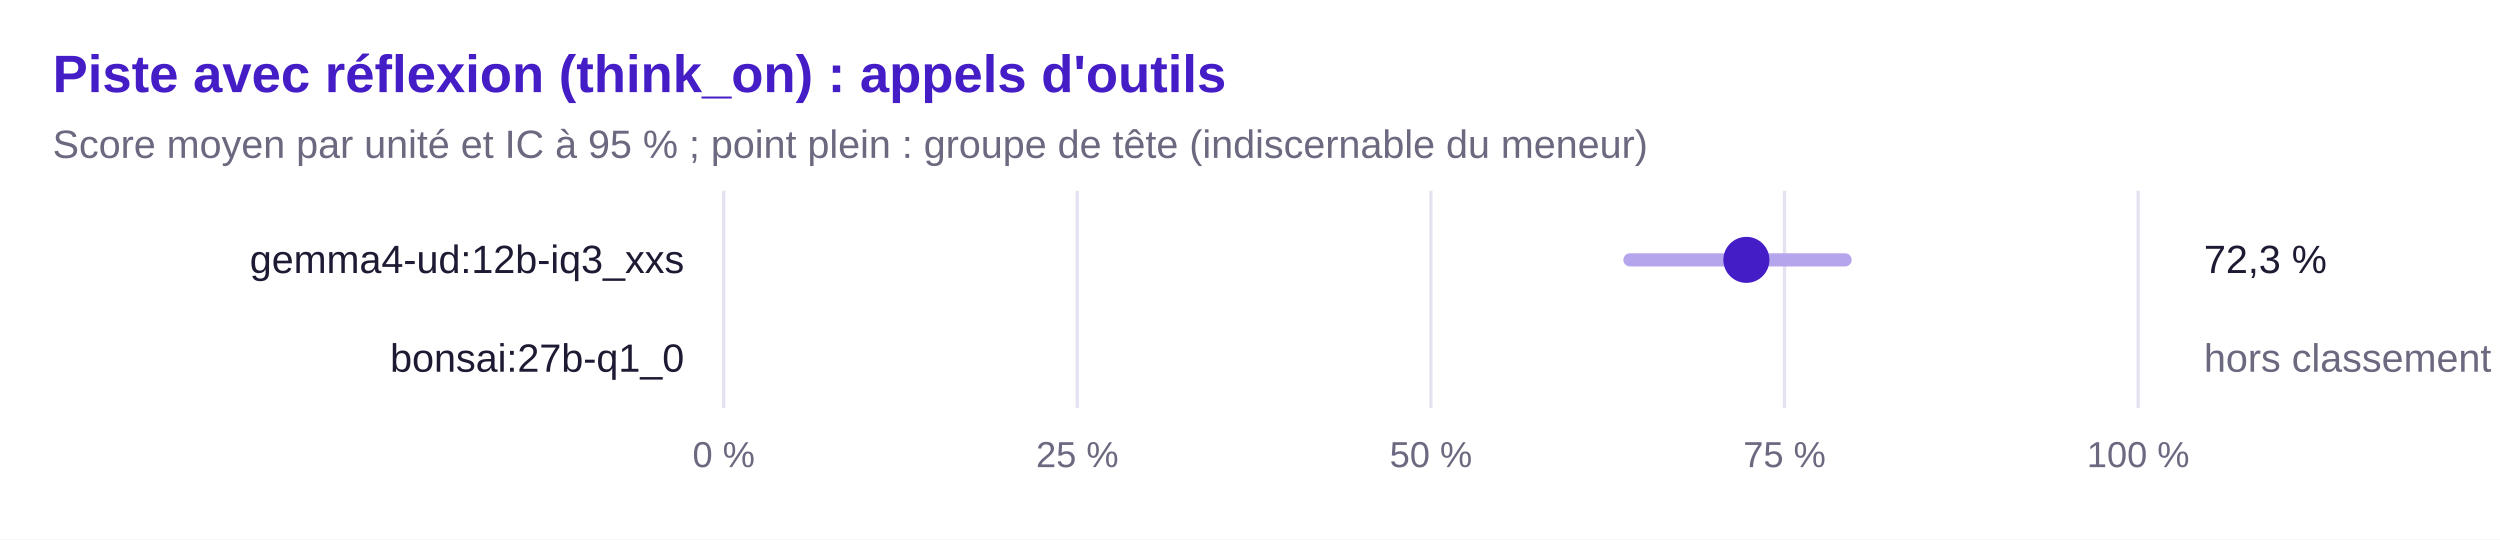
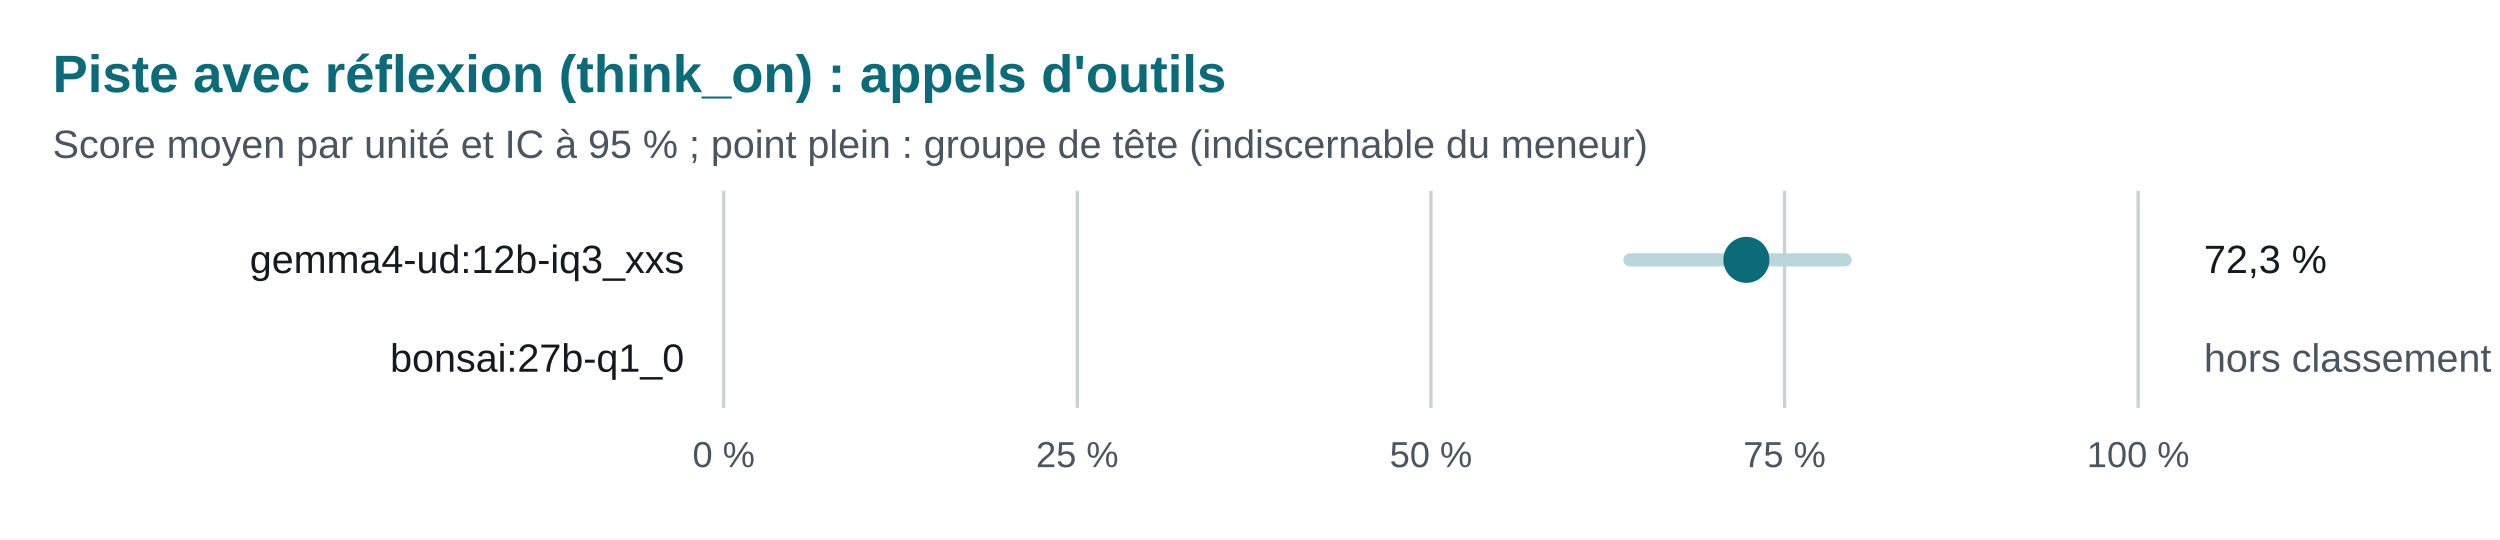
<svg xmlns="http://www.w3.org/2000/svg" width="760" height="164" viewBox="0 0 760 164" role="img" aria-label="Piste avec réflexion (think_on) : appels d'outils. gemma4-ud:12b-iq3_xxs : 72,3 % (IC à 95 % de 64,1 % à 79,3 %) ; bonsai:27b-q1_0 : hors classement.">
  <rect width="760" height="164" fill="#FFFFFF" />
-   <text x="16" y="28" font-family="Arial, Helvetica, sans-serif" font-size="16" font-weight="bold" fill="#451DC7">Piste avec réflexion (think_on) : appels d'outils</text>
-   <text x="16" y="48" font-family="Arial, Helvetica, sans-serif" font-size="12" fill="#6B6880">Score moyen par unité et IC à 95 % ; point plein : groupe de tête (indiscernable du meneur)</text>
-   <line x1="220.0" y1="58" x2="220.0" y2="124" stroke="#E4E1F0" stroke-width="1" />
-   <text x="220.0" y="142" font-family="Arial, Helvetica, sans-serif" font-size="11" fill="#6B6880" text-anchor="middle">0 %</text>
-   <line x1="327.5" y1="58" x2="327.5" y2="124" stroke="#E4E1F0" stroke-width="1" />
-   <text x="327.5" y="142" font-family="Arial, Helvetica, sans-serif" font-size="11" fill="#6B6880" text-anchor="middle">25 %</text>
-   <line x1="435.0" y1="58" x2="435.0" y2="124" stroke="#E4E1F0" stroke-width="1" />
-   <text x="435.0" y="142" font-family="Arial, Helvetica, sans-serif" font-size="11" fill="#6B6880" text-anchor="middle">50 %</text>
-   <line x1="542.5" y1="58" x2="542.5" y2="124" stroke="#E4E1F0" stroke-width="1" />
-   <text x="542.5" y="142" font-family="Arial, Helvetica, sans-serif" font-size="11" fill="#6B6880" text-anchor="middle">75 %</text>
-   <line x1="650.0" y1="58" x2="650.0" y2="124" stroke="#E4E1F0" stroke-width="1" />
-   <text x="650.0" y="142" font-family="Arial, Helvetica, sans-serif" font-size="11" fill="#6B6880" text-anchor="middle">100 %</text>
-   <text x="208" y="83.0" font-family="Arial, Helvetica, sans-serif" font-size="12" fill="#1F1A33" text-anchor="end">gemma4-ud:12b-iq3_xxs</text>
-   <line x1="495.5" y1="79.0" x2="560.9" y2="79.0" stroke="#B5A5EC" stroke-width="4" stroke-linecap="round" />
-   <circle cx="530.9" cy="79.0" r="6" fill="#451DC7" stroke="#451DC7" stroke-width="2" />
-   <text x="670" y="83.0" font-family="Arial, Helvetica, sans-serif" font-size="12" fill="#1F1A33">72,3 %</text>
-   <text x="208" y="113.0" font-family="Arial, Helvetica, sans-serif" font-size="12" fill="#1F1A33" text-anchor="end">bonsai:27b-q1_0</text>
-   <text x="670" y="113.0" font-family="Arial, Helvetica, sans-serif" font-size="12" fill="#6B6880">hors classement</text>
+   <text x="16" y="28" font-family="Arial, Helvetica, sans-serif" font-size="16" font-weight="bold" fill="#0B6B78">Piste avec réflexion (think_on) : appels d'outils</text>
+   <text x="16" y="48" font-family="Arial, Helvetica, sans-serif" font-size="12" fill="#4B5560">Score moyen par unité et IC à 95 % ; point plein : groupe de tête (indiscernable du meneur)</text>
+   <line x1="220.0" y1="58" x2="220.0" y2="124" stroke="#C9D1D3" stroke-width="1" />
+   <text x="220.0" y="142" font-family="Arial, Helvetica, sans-serif" font-size="11" fill="#4B5560" text-anchor="middle">0 %</text>
+   <line x1="327.5" y1="58" x2="327.5" y2="124" stroke="#C9D1D3" stroke-width="1" />
+   <text x="327.5" y="142" font-family="Arial, Helvetica, sans-serif" font-size="11" fill="#4B5560" text-anchor="middle">25 %</text>
+   <line x1="435.0" y1="58" x2="435.0" y2="124" stroke="#C9D1D3" stroke-width="1" />
+   <text x="435.0" y="142" font-family="Arial, Helvetica, sans-serif" font-size="11" fill="#4B5560" text-anchor="middle">50 %</text>
+   <line x1="542.5" y1="58" x2="542.5" y2="124" stroke="#C9D1D3" stroke-width="1" />
+   <text x="542.5" y="142" font-family="Arial, Helvetica, sans-serif" font-size="11" fill="#4B5560" text-anchor="middle">75 %</text>
+   <line x1="650.0" y1="58" x2="650.0" y2="124" stroke="#C9D1D3" stroke-width="1" />
+   <text x="650.0" y="142" font-family="Arial, Helvetica, sans-serif" font-size="11" fill="#4B5560" text-anchor="middle">100 %</text>
+   <text x="208" y="83.0" font-family="Arial, Helvetica, sans-serif" font-size="12" fill="#141A1F" text-anchor="end">gemma4-ud:12b-iq3_xxs</text>
+   <line x1="495.5" y1="79.0" x2="560.9" y2="79.0" stroke="#B8D6DB" stroke-width="4" stroke-linecap="round" />
+   <circle cx="530.9" cy="79.0" r="6" fill="#0B6B78" stroke="#0B6B78" stroke-width="2" />
+   <text x="670" y="83.0" font-family="Arial, Helvetica, sans-serif" font-size="12" fill="#141A1F">72,3 %</text>
+   <text x="208" y="113.0" font-family="Arial, Helvetica, sans-serif" font-size="12" fill="#141A1F" text-anchor="end">bonsai:27b-q1_0</text>
+   <text x="670" y="113.0" font-family="Arial, Helvetica, sans-serif" font-size="12" fill="#4B5560">hors classement</text>
</svg>
